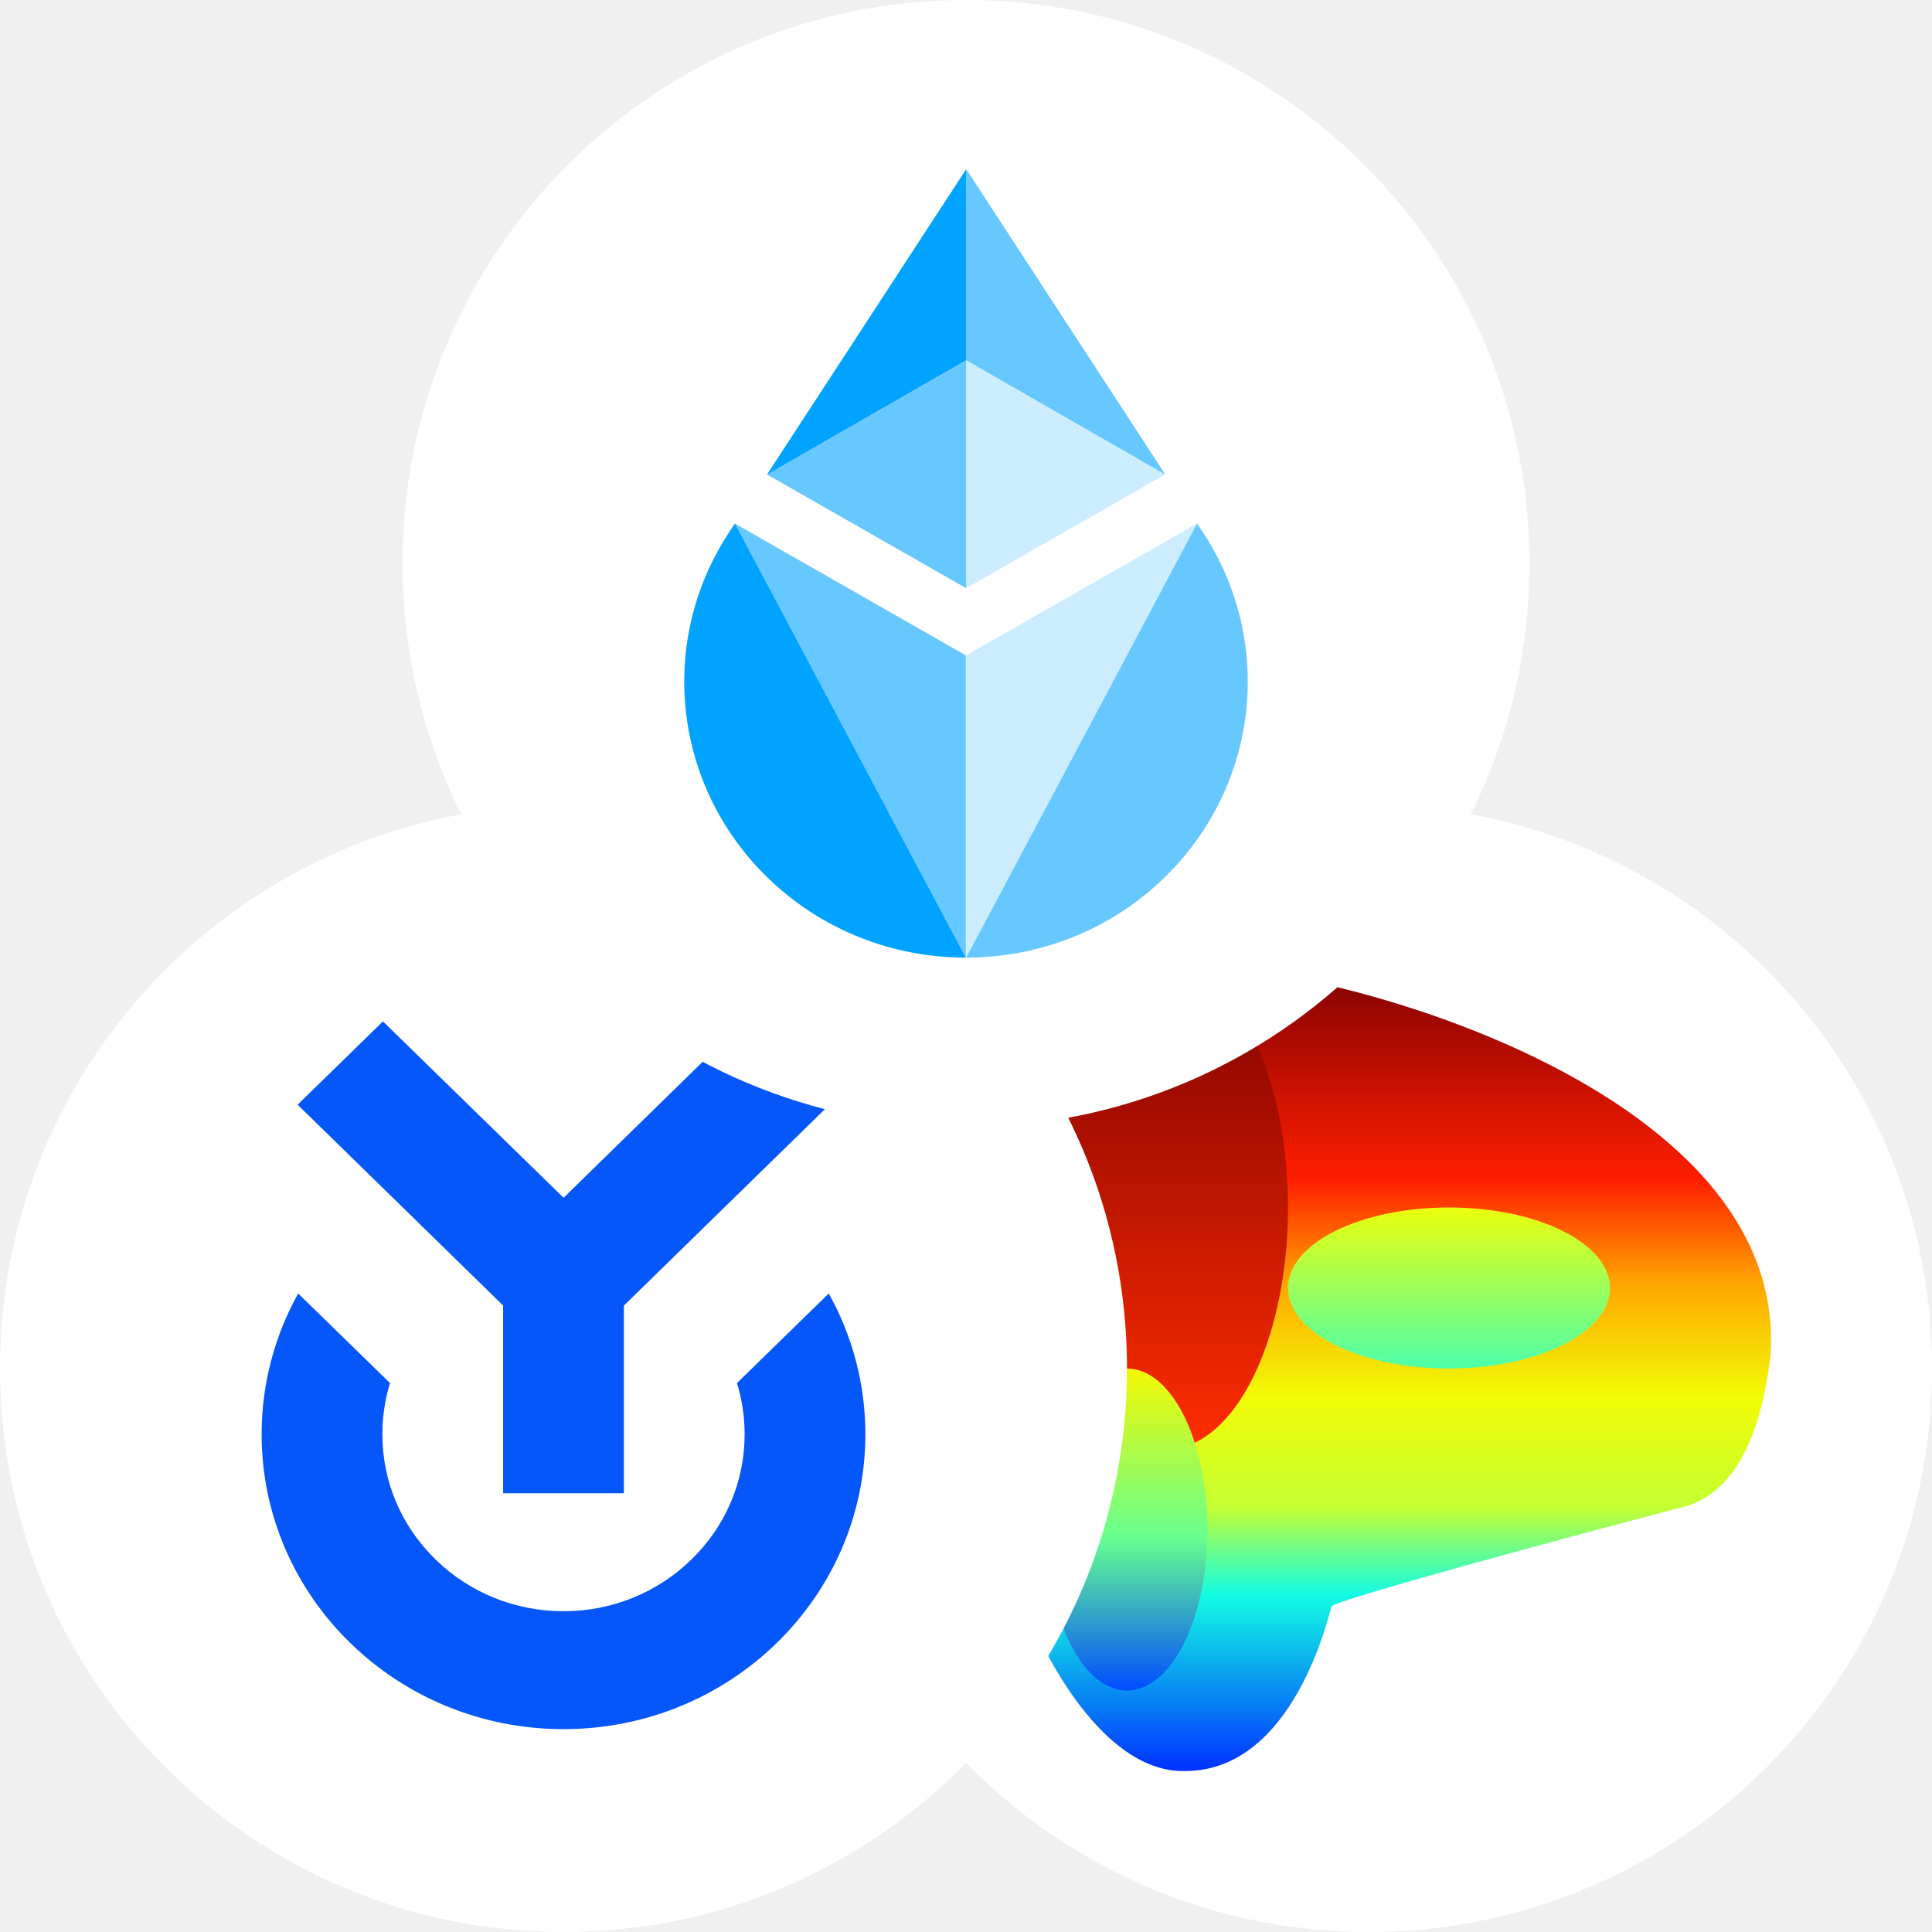
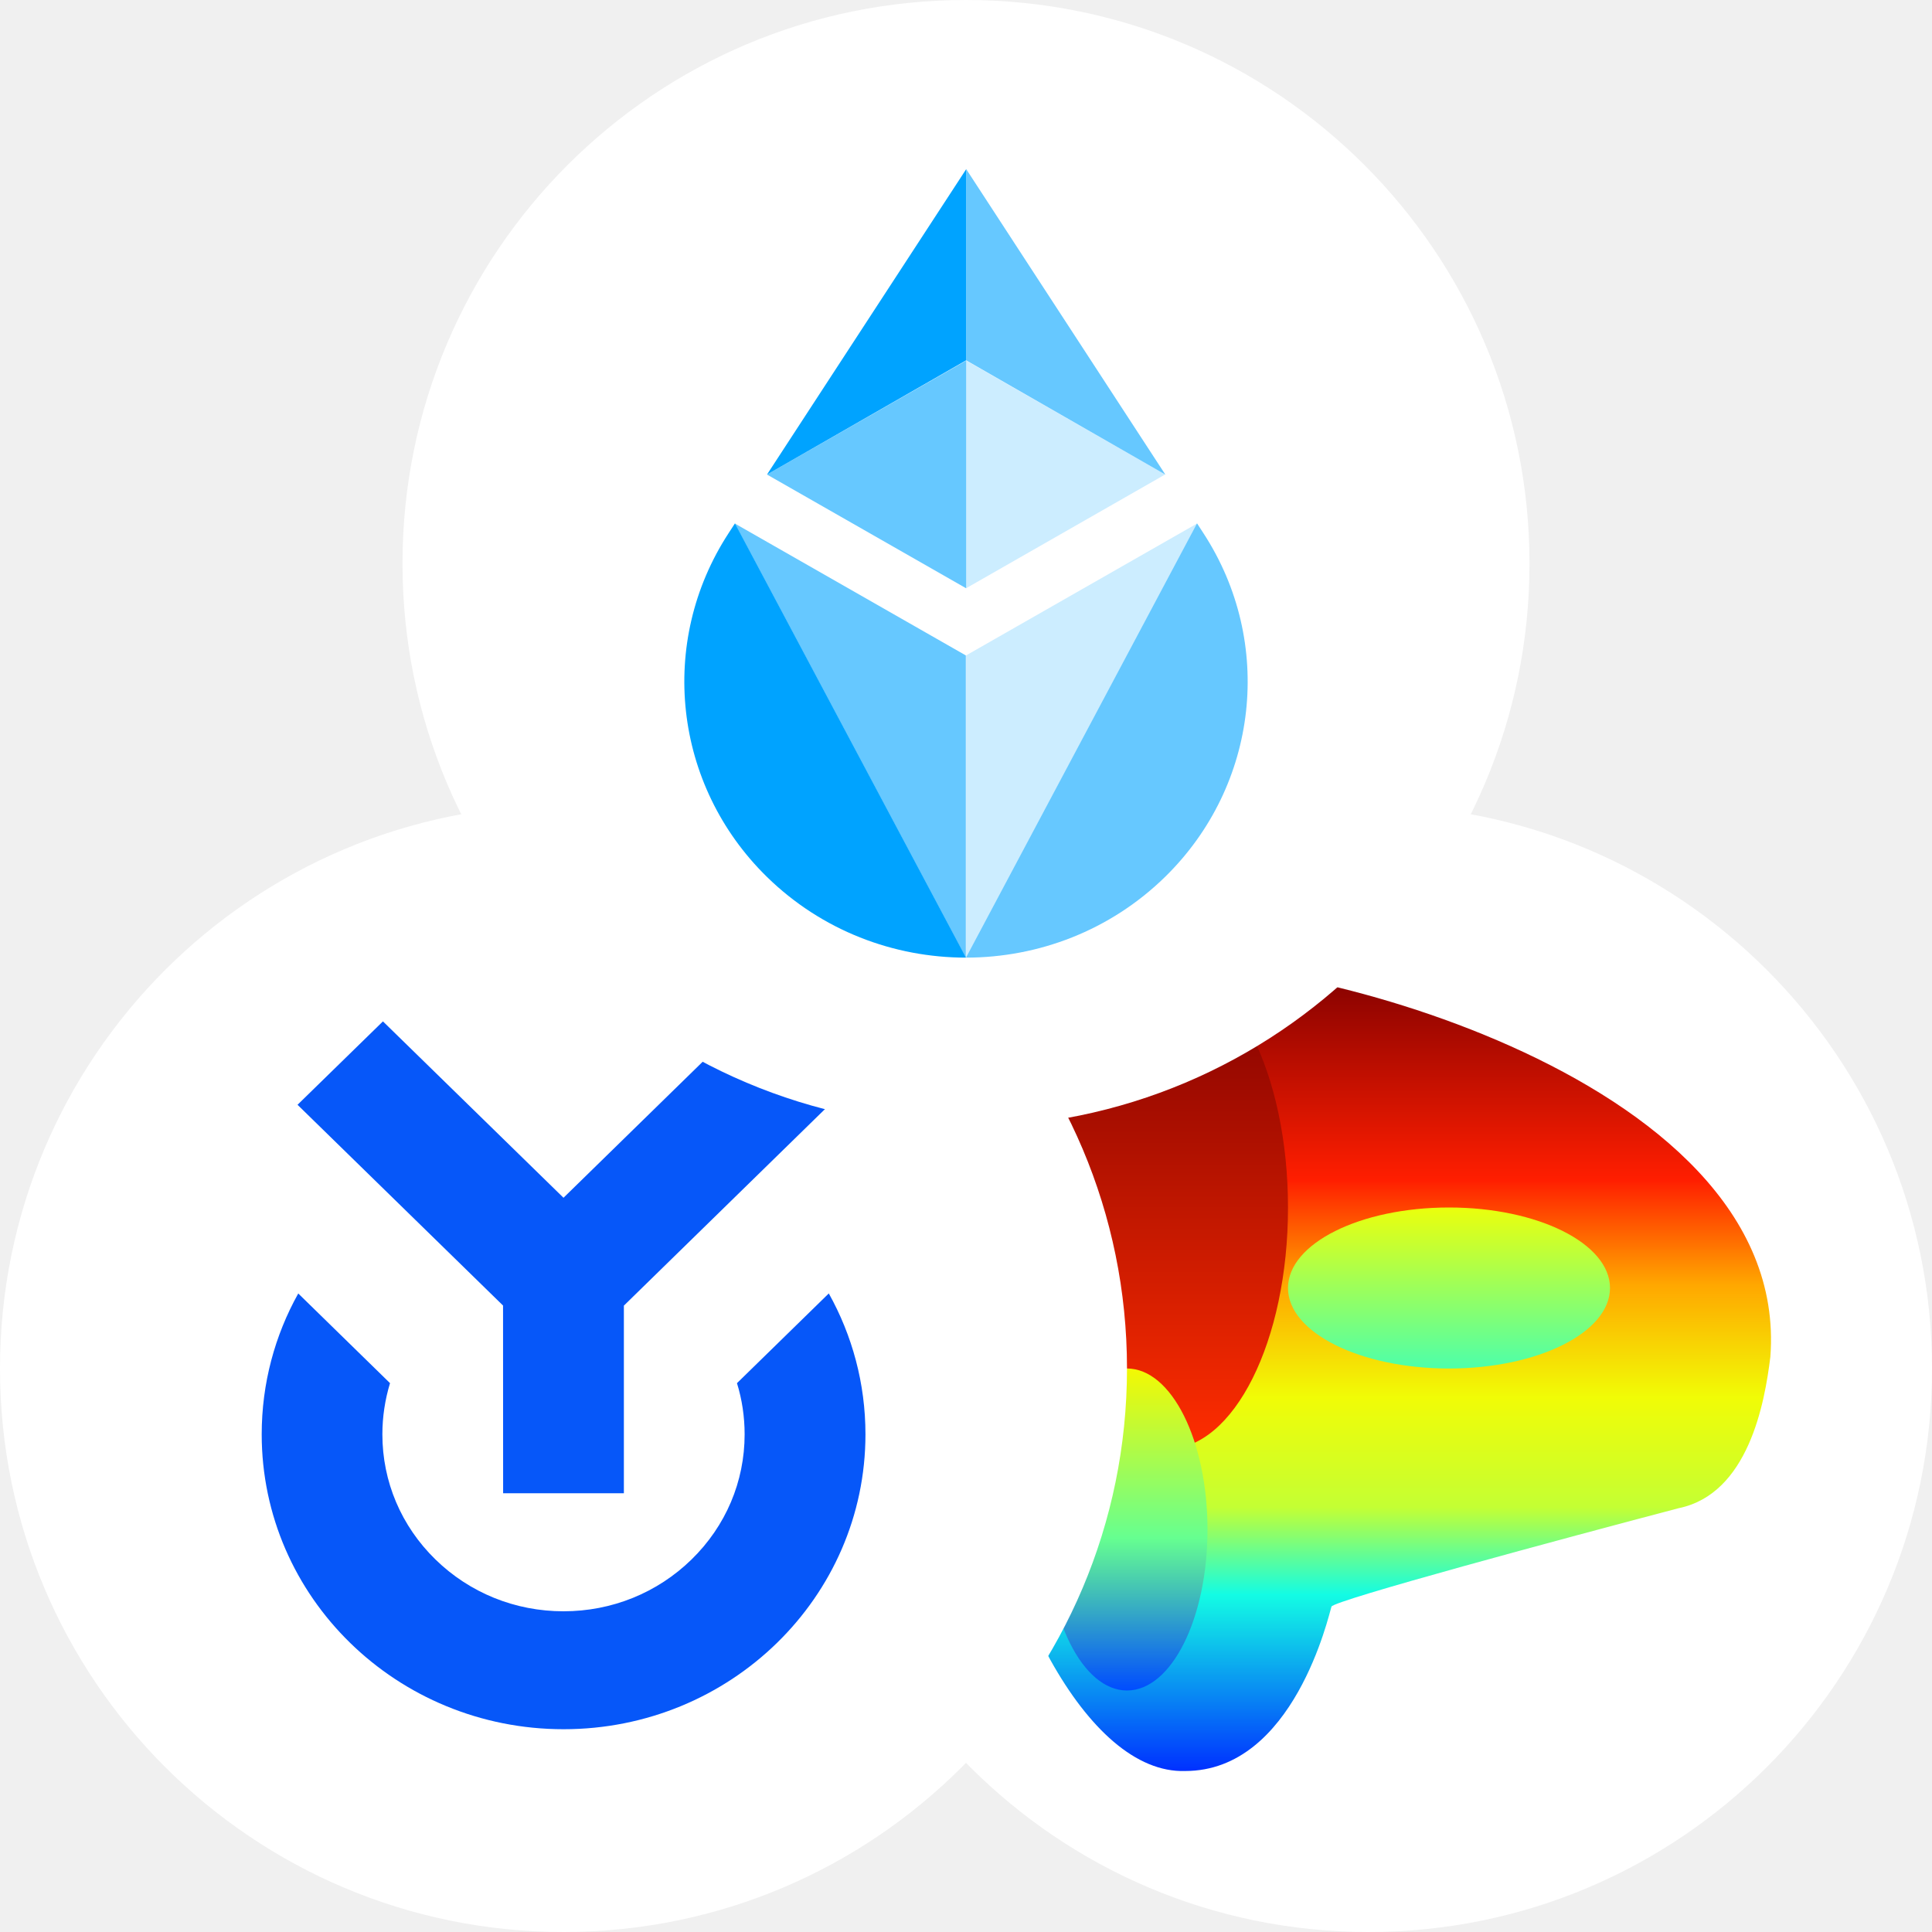
- <svg xmlns="http://www.w3.org/2000/svg" width="24" height="24" viewBox="0 0 24 24" fill="none">
-   <g clip-path="url(#clip0_620_20688)">
-     <circle cx="17" cy="17" r="7" fill="white" />
-     <path d="M14.723 22C12.279 22.08 10.172 13.059 14.498 12.03C15.624 11.762 22.265 13.268 21.992 16.854C21.922 17.427 21.718 18.558 20.85 18.735C19.424 19.11 16.566 19.88 16.54 19.957C16.508 20.054 16.074 22 14.723 22Z" fill="url(#paint0_linear_620_20688)" />
-     <ellipse cx="14.5" cy="15" rx="1.5" ry="3" fill="url(#paint1_linear_620_20688)" />
-     <ellipse cx="14" cy="19" rx="1" ry="2" fill="url(#paint2_linear_620_20688)" />
-     <ellipse cx="18" cy="16" rx="2" ry="1" fill="url(#paint3_linear_620_20688)" />
-     <circle cx="7" cy="17" r="7" fill="white" />
-     <g clip-path="url(#clip1_620_20688)">
-       <path d="M10.295 16.068L9.155 17.181C9.217 17.385 9.25 17.599 9.25 17.817C9.25 18.404 9.016 18.956 8.591 19.371C8.166 19.786 7.601 20.015 7 20.015C6.399 20.015 5.834 19.786 5.409 19.371C4.984 18.956 4.75 18.404 4.75 17.817C4.75 17.599 4.782 17.385 4.845 17.181L3.704 16.068C3.415 16.588 3.25 17.184 3.25 17.817C3.25 19.84 4.929 21.48 7 21.48C9.071 21.48 10.75 19.84 10.75 17.817C10.75 17.184 10.585 16.588 10.295 16.068L10.295 16.068Z" fill="#0657F9" />
-       <path d="M6.25 18.55H7.75V16.219L10.303 13.724L9.242 12.688L7.001 14.879L4.757 12.688L3.697 13.723L6.25 16.218V18.55Z" fill="#0657F9" />
+ <svg xmlns="http://www.w3.org/2000/svg" fill="none" height="24" viewBox="0 0 24 24" width="24">
+   <linearGradient id="a" gradientUnits="userSpaceOnUse" x1="17" x2="17" y1="12" y2="22">
+     <stop offset="0" stop-color="#800000" />
+     <stop offset=".266" stop-color="#ff1e00" />
+     <stop offset=".396" stop-color="#ffa700" />
+     <stop offset=".536" stop-color="#f1fc06" />
+     <stop offset=".672" stop-color="#c4ff33" />
+     <stop offset=".781" stop-color="#13fce4" />
+     <stop offset="1" stop-color="#0030ff" />
+   </linearGradient>
+   <linearGradient id="b" gradientUnits="userSpaceOnUse" x1="14.5" x2="14.5" y1="12" y2="18">
+     <stop offset="0" stop-color="#800000" />
+     <stop offset="1" stop-color="#ff2d00" />
+   </linearGradient>
+   <linearGradient id="c" gradientUnits="userSpaceOnUse" x1="14" x2="14" y1="17" y2="21">
+     <stop offset="0" stop-color="#f4f802" />
+     <stop offset=".526" stop-color="#66ff90" />
+     <stop offset="1" stop-color="#004cff" />
+   </linearGradient>
+   <linearGradient id="d" gradientUnits="userSpaceOnUse" x1="18" x2="18" y1="15" y2="17">
+     <stop offset="0" stop-color="#ebff0c" />
+     <stop offset="1" stop-color="#4dffaa" />
+   </linearGradient>
+   <clipPath id="e">
+     <path d="m0 0h24v24h-24z" />
+   </clipPath>
+   <clipPath id="f">
+     <path d="m3.25 12.688h7.5v8.793h-7.5z" />
+   </clipPath>
+   <clipPath id="g">
+     <path d="m5 0h14v14h-14z" />
+   </clipPath>
+   <g clip-path="url(#e)">
+     <circle cx="17" cy="17" fill="#fff" r="7" />
+     <path d="m14.723 22c-2.444.08-4.551-8.94-.225-9.969 1.126-.268 7.767 1.238 7.494 4.824-.07.574-.273 1.704-1.142 1.881-1.426.375-4.284 1.145-4.31 1.222-.032.097-.466 2.042-1.817 2.042z" fill="url(#a)" />
+     <ellipse cx="14.5" cy="15" fill="url(#b)" rx="1.5" ry="3" />
+     <ellipse cx="14" cy="19" fill="url(#c)" rx="1" ry="2" />
+     <ellipse cx="18" cy="16" fill="url(#d)" rx="2" ry="1" />
+     <circle cx="7" cy="17" fill="#fff" r="7" />
+     <g clip-path="url(#f)" fill="#0657f9">
+       <path d="m10.295 16.068-1.14 1.114c.063.204.095.417.095.636 0 .587-.234 1.139-.659 1.554-.425.415-.99.644-1.591.644s-1.166-.229-1.591-.644c-.425-.415-.659-.967-.659-1.554 0-.218.033-.432.095-.636l-1.14-1.114c-.29.52-.454 1.116-.454 1.75 0 2.023 1.679 3.663 3.75 3.663s3.75-1.64 3.75-3.663c0-.634-.165-1.23-.455-1.75z" />
+       <path d="m6.25 18.55h1.5v-2.331l2.553-2.495-1.061-1.036-2.242 2.191-2.243-2.191-1.061 1.036 2.553 2.494z" />
    </g>
-     <g clip-path="url(#clip2_620_20688)">
-       <path d="M12 14C15.866 14 19 10.866 19 7C19 3.134 15.866 0 12 0C8.134 0 5 3.134 5 7C5 10.866 8.134 14 12 14Z" fill="white" />
-       <path d="M9.129 6.503L9.05 6.623C8.166 7.979 8.364 9.755 9.525 10.892C10.208 11.562 11.103 11.896 11.998 11.896C11.998 11.896 11.998 11.896 9.129 6.503Z" fill="#00A3FF" />
-       <path opacity="0.6" d="M11.998 8.142L9.128 6.503C11.998 11.896 11.998 11.896 11.998 11.896C11.998 10.722 11.998 9.376 11.998 8.142Z" fill="#00A3FF" />
-       <path opacity="0.6" d="M14.871 6.503L14.95 6.623C15.834 7.979 15.636 9.755 14.475 10.892C13.792 11.562 12.897 11.896 12.002 11.896C12.002 11.896 12.002 11.896 14.871 6.503Z" fill="#00A3FF" />
-       <path opacity="0.2" d="M12.001 8.142L14.871 6.503C12.001 11.896 12.001 11.896 12.001 11.896C12.001 10.722 12.001 9.376 12.001 8.142Z" fill="#00A3FF" />
-       <path opacity="0.2" d="M12.002 4.48V7.307L14.474 5.894L12.002 4.48Z" fill="#00A3FF" />
-       <path opacity="0.6" d="M12.002 4.48L9.528 5.894L12.002 7.307V4.48Z" fill="#00A3FF" />
-       <path d="M12.002 2.102L9.528 5.895L12.002 4.477V2.102Z" fill="#00A3FF" />
-       <path opacity="0.6" d="M12.002 4.476L14.476 5.895L12.002 2.1V4.476Z" fill="#00A3FF" />
+     <g clip-path="url(#g)">
+       <path d="m12 14c3.866 0 7-3.134 7-7s-3.134-7-7-7-7 3.134-7 7 3.134 7 7 7z" fill="#fff" />
+       <g fill="#00a3ff">
+         <path d="m9.129 6.503-.078.12c-.884 1.356-.686 3.132.475 4.269.683.669 1.578 1.004 2.474 1.004 0 0 0 0-2.87-5.394z" />
+         <path d="m11.998 8.142-2.87-1.639c2.87 5.394 2.87 5.394 2.87 5.394 0-1.175 0-2.521 0-3.754z" opacity=".6" />
+         <path d="m14.871 6.503.078.12c.884 1.356.686 3.132-.475 4.269-.683.669-1.578 1.004-2.474 1.004 0 0 0 0 2.87-5.394z" opacity=".6" />
+         <path d="m12.001 8.142 2.87-1.639c-2.87 5.394-2.87 5.394-2.87 5.394 0-1.175 0-2.521 0-3.754z" opacity=".2" />
+         <path d="m12.002 4.48v2.827l2.472-1.413z" opacity=".2" />
+         <path d="m12.002 4.48-2.474 1.415 2.474 1.413z" opacity=".6" />
+         <path d="m12.002 2.102-2.474 3.793 2.474-1.419z" />
+         <path d="m12.002 4.476 2.474 1.419-2.474-3.795z" opacity=".6" />
+       </g>
    </g>
  </g>
-   <defs>
-     <linearGradient id="paint0_linear_620_20688" x1="17" y1="12" x2="17" y2="22" gradientUnits="userSpaceOnUse">
-       <stop stop-color="#800000" />
-       <stop offset="0.266" stop-color="#FF1E00" />
-       <stop offset="0.396" stop-color="#FFA700" />
-       <stop offset="0.536" stop-color="#F1FC06" />
-       <stop offset="0.672" stop-color="#C4FF33" />
-       <stop offset="0.781" stop-color="#13FCE4" />
-       <stop offset="1" stop-color="#0030FF" />
-     </linearGradient>
-     <linearGradient id="paint1_linear_620_20688" x1="14.5" y1="12" x2="14.5" y2="18" gradientUnits="userSpaceOnUse">
-       <stop stop-color="#800000" />
-       <stop offset="1" stop-color="#FF2D00" />
-     </linearGradient>
-     <linearGradient id="paint2_linear_620_20688" x1="14" y1="17" x2="14" y2="21" gradientUnits="userSpaceOnUse">
-       <stop stop-color="#F4F802" />
-       <stop offset="0.526" stop-color="#66FF90" />
-       <stop offset="1" stop-color="#004CFF" />
-     </linearGradient>
-     <linearGradient id="paint3_linear_620_20688" x1="18" y1="15" x2="18" y2="17" gradientUnits="userSpaceOnUse">
-       <stop stop-color="#EBFF0C" />
-       <stop offset="1" stop-color="#4DFFAA" />
-     </linearGradient>
-     <clipPath id="clip0_620_20688">
-       <rect width="24" height="24" fill="white" />
-     </clipPath>
-     <clipPath id="clip1_620_20688">
-       <rect width="7.5" height="8.793" fill="white" transform="translate(3.25 12.6875)" />
-     </clipPath>
-     <clipPath id="clip2_620_20688">
-       <rect width="14" height="14" fill="white" transform="translate(5)" />
-     </clipPath>
-   </defs>
</svg>
